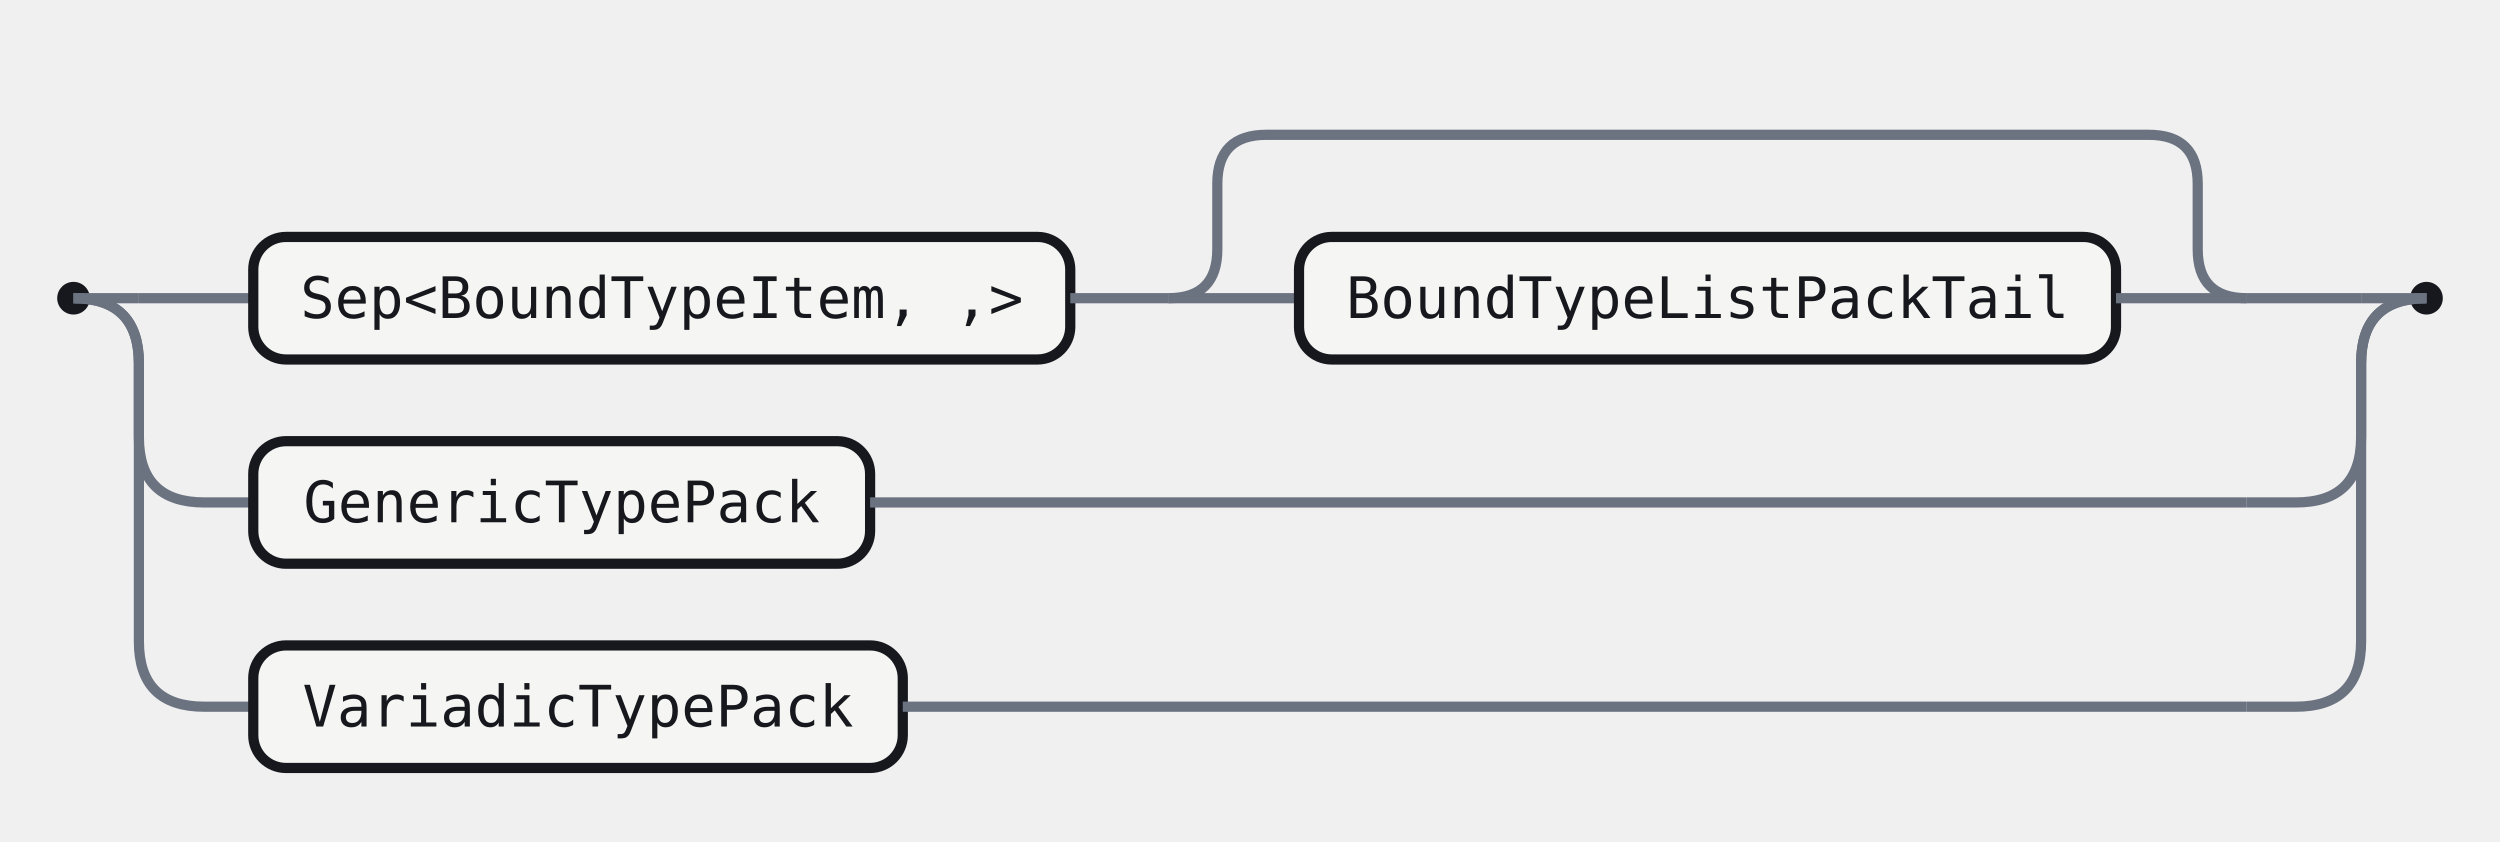
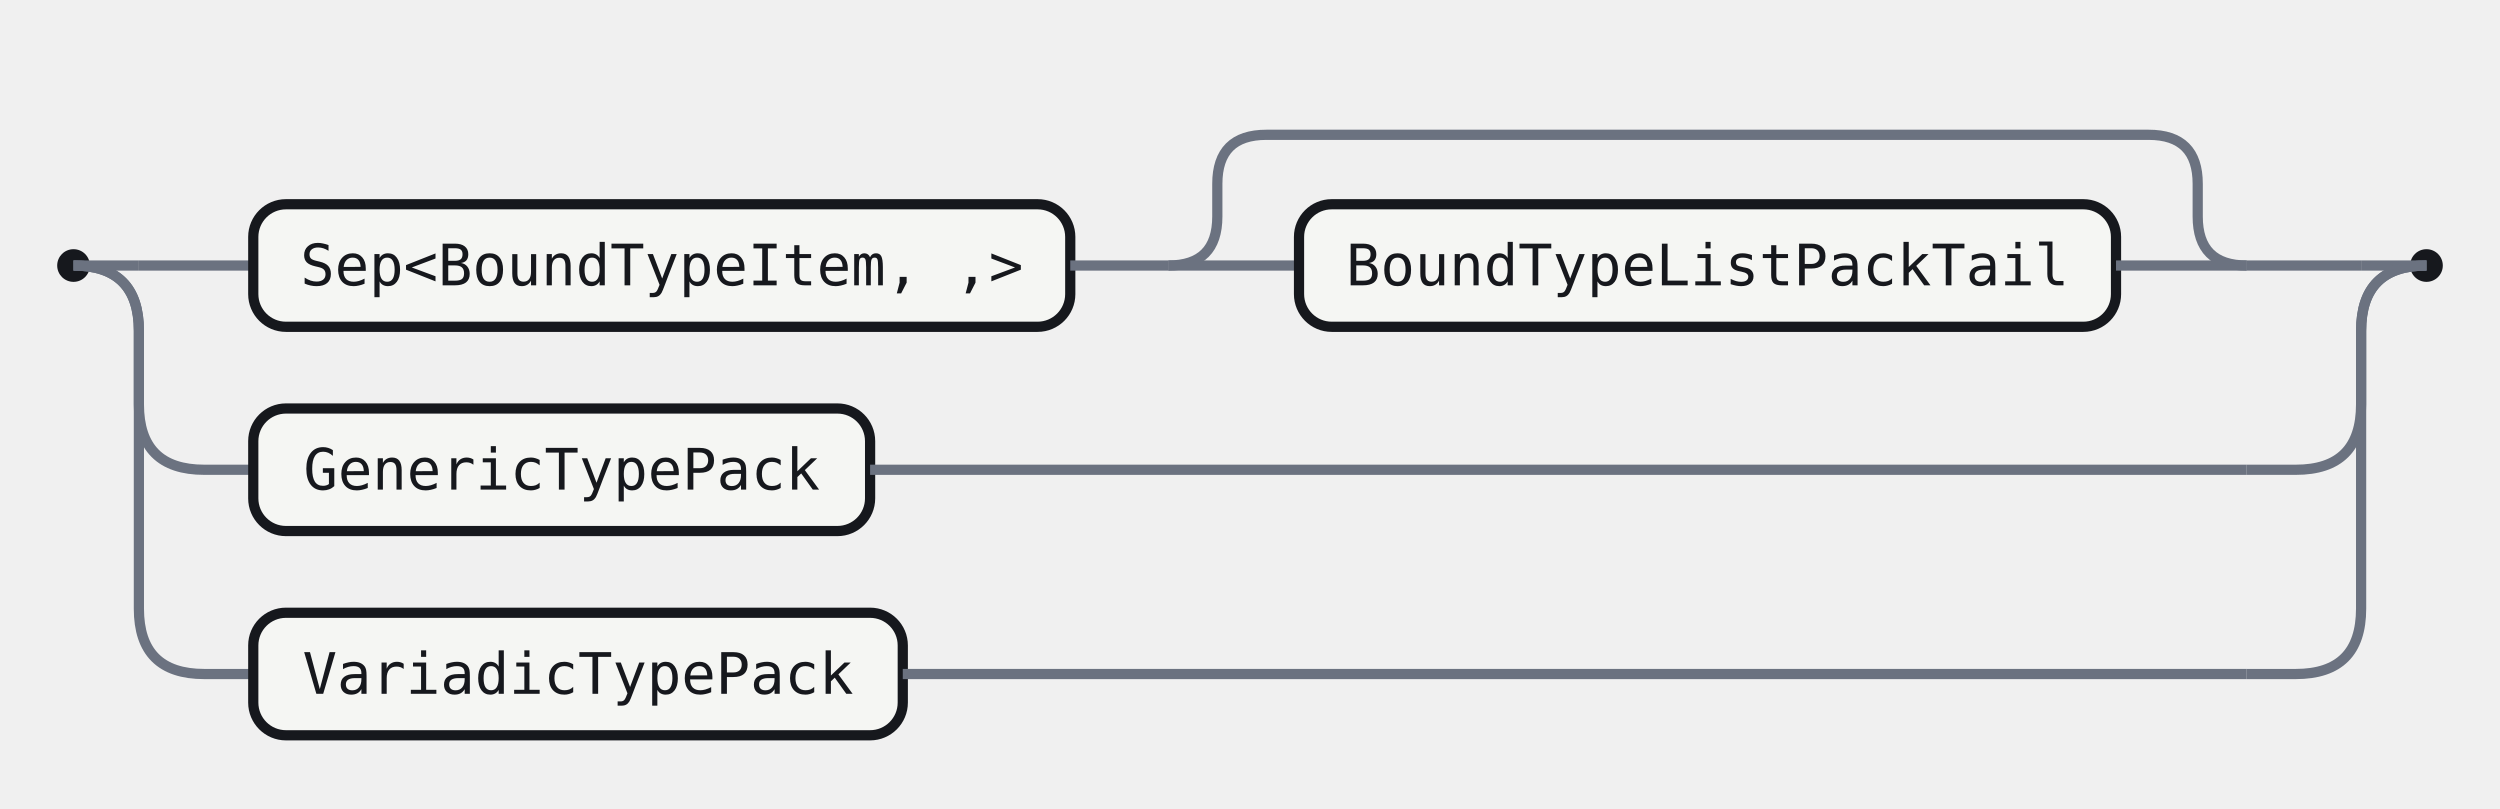
- <svg xmlns="http://www.w3.org/2000/svg" width="612" height="206" viewBox="0 0 612 206" role="img" aria-label="Railroad diagram for the BoundTypeList rule">
+ <svg xmlns="http://www.w3.org/2000/svg" width="612" height="198" viewBox="0 0 612 198" role="img" aria-label="Railroad diagram for the BoundTypeList rule">
  <style>.rr-track{fill:none;stroke:#6B7280;stroke-width:2.5}.rr-term{fill:#fff;stroke:#15B879;stroke-width:2.5}.rr-nonterm{fill:#F5F6F3;stroke:#16181D;stroke-width:2.5}.rr-text{fill:#16181D;font:14px 'Fira Code',ui-monospace,SFMono-Regular,Menlo,Consolas,monospace;font-feature-settings:"liga" 1,"calt" 1;}.rr-action-text{fill:#6B7280;font:14px 'Fira Code',ui-monospace,SFMono-Regular,Menlo,Consolas,monospace;font-style:italic;font-feature-settings:"liga" 1,"calt" 1;}.rr-cap{fill:#16181D}.rr-arrow{fill:#6B7280}</style>
-   <circle class="rr-cap" cx="18" cy="73" r="4" />
-   <circle class="rr-cap" cx="594" cy="73" r="4" />
-   <path class="rr-track" d="M18 73 H34" />
-   <path class="rr-track" d="M578 73 H594" />
-   <path class="rr-track" d="M34 73 H62" />
+   <circle class="rr-cap" cx="18" cy="65" r="4" />
+   <circle class="rr-cap" cx="594" cy="65" r="4" />
+   <path class="rr-track" d="M18 65 H34" />
+   <path class="rr-track" d="M578 65 H594" />
+   <path class="rr-track" d="M34 65 H62" />
  <g class="rr-node rr-node-nonterm" data-rr-kind="nonterminal" data-rr-label="Sep&lt;BoundTypeItem, ,&gt;">
-     <rect class="rr-nonterm" x="62" y="58" width="200" height="30" rx="8" />
-     <text class="rr-text" x="162" y="73" text-anchor="middle" dominant-baseline="central">Sep&lt;BoundTypeItem, ,&gt;</text>
+     <rect class="rr-nonterm" x="62" y="50" width="200" height="30" rx="8" />
+     <text class="rr-text" x="162" y="65" text-anchor="middle" dominant-baseline="central">Sep&lt;BoundTypeItem, ,&gt;</text>
  </g>
-   <path class="rr-track" d="M262 73 H286" />
-   <path class="rr-track" d="M286 73 H318" />
+   <path class="rr-track" d="M262 65 H286" />
+   <path class="rr-track" d="M286 65 H318" />
  <g class="rr-node rr-node-nonterm" data-rr-kind="nonterminal" data-rr-label="BoundTypeListPackTail">
-     <rect class="rr-nonterm" x="318" y="58" width="200" height="30" rx="8" />
-     <text class="rr-text" x="418" y="73" text-anchor="middle" dominant-baseline="central">BoundTypeListPackTail</text>
+     <rect class="rr-nonterm" x="318" y="50" width="200" height="30" rx="8" />
+     <text class="rr-text" x="418" y="65" text-anchor="middle" dominant-baseline="central">BoundTypeListPackTail</text>
  </g>
-   <path class="rr-track" d="M518 73 H550" />
-   <path class="rr-track" d="M286 73 Q298 73 298 61 V45 Q298 33 310 33 H526 Q538 33 538 45 V61 Q538 73 550 73" />
-   <path class="rr-track" d="M550 73 H578" />
-   <path class="rr-track" d="M18 73 Q34 73 34 89 V107 Q34 123 50 123 H62" />
+   <path class="rr-track" d="M518 65 H550" />
+   <path class="rr-track" d="M286 65 Q298 65 298 53 V45 Q298 33 310 33 H526 Q538 33 538 45 V53 Q538 65 550 65" />
+   <path class="rr-track" d="M550 65 H578" />
+   <path class="rr-track" d="M18 65 Q34 65 34 81 V99 Q34 115 50 115 H62" />
  <g class="rr-node rr-node-nonterm" data-rr-kind="nonterminal" data-rr-label="GenericTypePack">
-     <rect class="rr-nonterm" x="62" y="108" width="151" height="30" rx="8" />
-     <text class="rr-text" x="137.5" y="123" text-anchor="middle" dominant-baseline="central">GenericTypePack</text>
+     <rect class="rr-nonterm" x="62" y="100" width="151" height="30" rx="8" />
+     <text class="rr-text" x="137.5" y="115" text-anchor="middle" dominant-baseline="central">GenericTypePack</text>
  </g>
-   <path class="rr-track" d="M213 123 H550" />
-   <path class="rr-track" d="M550 123 H562 Q578 123 578 107 V89 Q578 73 594 73" />
-   <path class="rr-track" d="M18 73 Q34 73 34 89 V157 Q34 173 50 173 H62" />
+   <path class="rr-track" d="M213 115 H550" />
+   <path class="rr-track" d="M550 115 H562 Q578 115 578 99 V81 Q578 65 594 65" />
+   <path class="rr-track" d="M18 65 Q34 65 34 81 V149 Q34 165 50 165 H62" />
  <g class="rr-node rr-node-nonterm" data-rr-kind="nonterminal" data-rr-label="VariadicTypePack">
-     <rect class="rr-nonterm" x="62" y="158" width="159" height="30" rx="8" />
-     <text class="rr-text" x="141.5" y="173" text-anchor="middle" dominant-baseline="central">VariadicTypePack</text>
+     <rect class="rr-nonterm" x="62" y="150" width="159" height="30" rx="8" />
+     <text class="rr-text" x="141.5" y="165" text-anchor="middle" dominant-baseline="central">VariadicTypePack</text>
  </g>
-   <path class="rr-track" d="M221 173 H550" />
-   <path class="rr-track" d="M550 173 H562 Q578 173 578 157 V89 Q578 73 594 73" />
+   <path class="rr-track" d="M221 165 H550" />
+   <path class="rr-track" d="M550 165 H562 Q578 165 578 149 V81 Q578 65 594 65" />
</svg>
